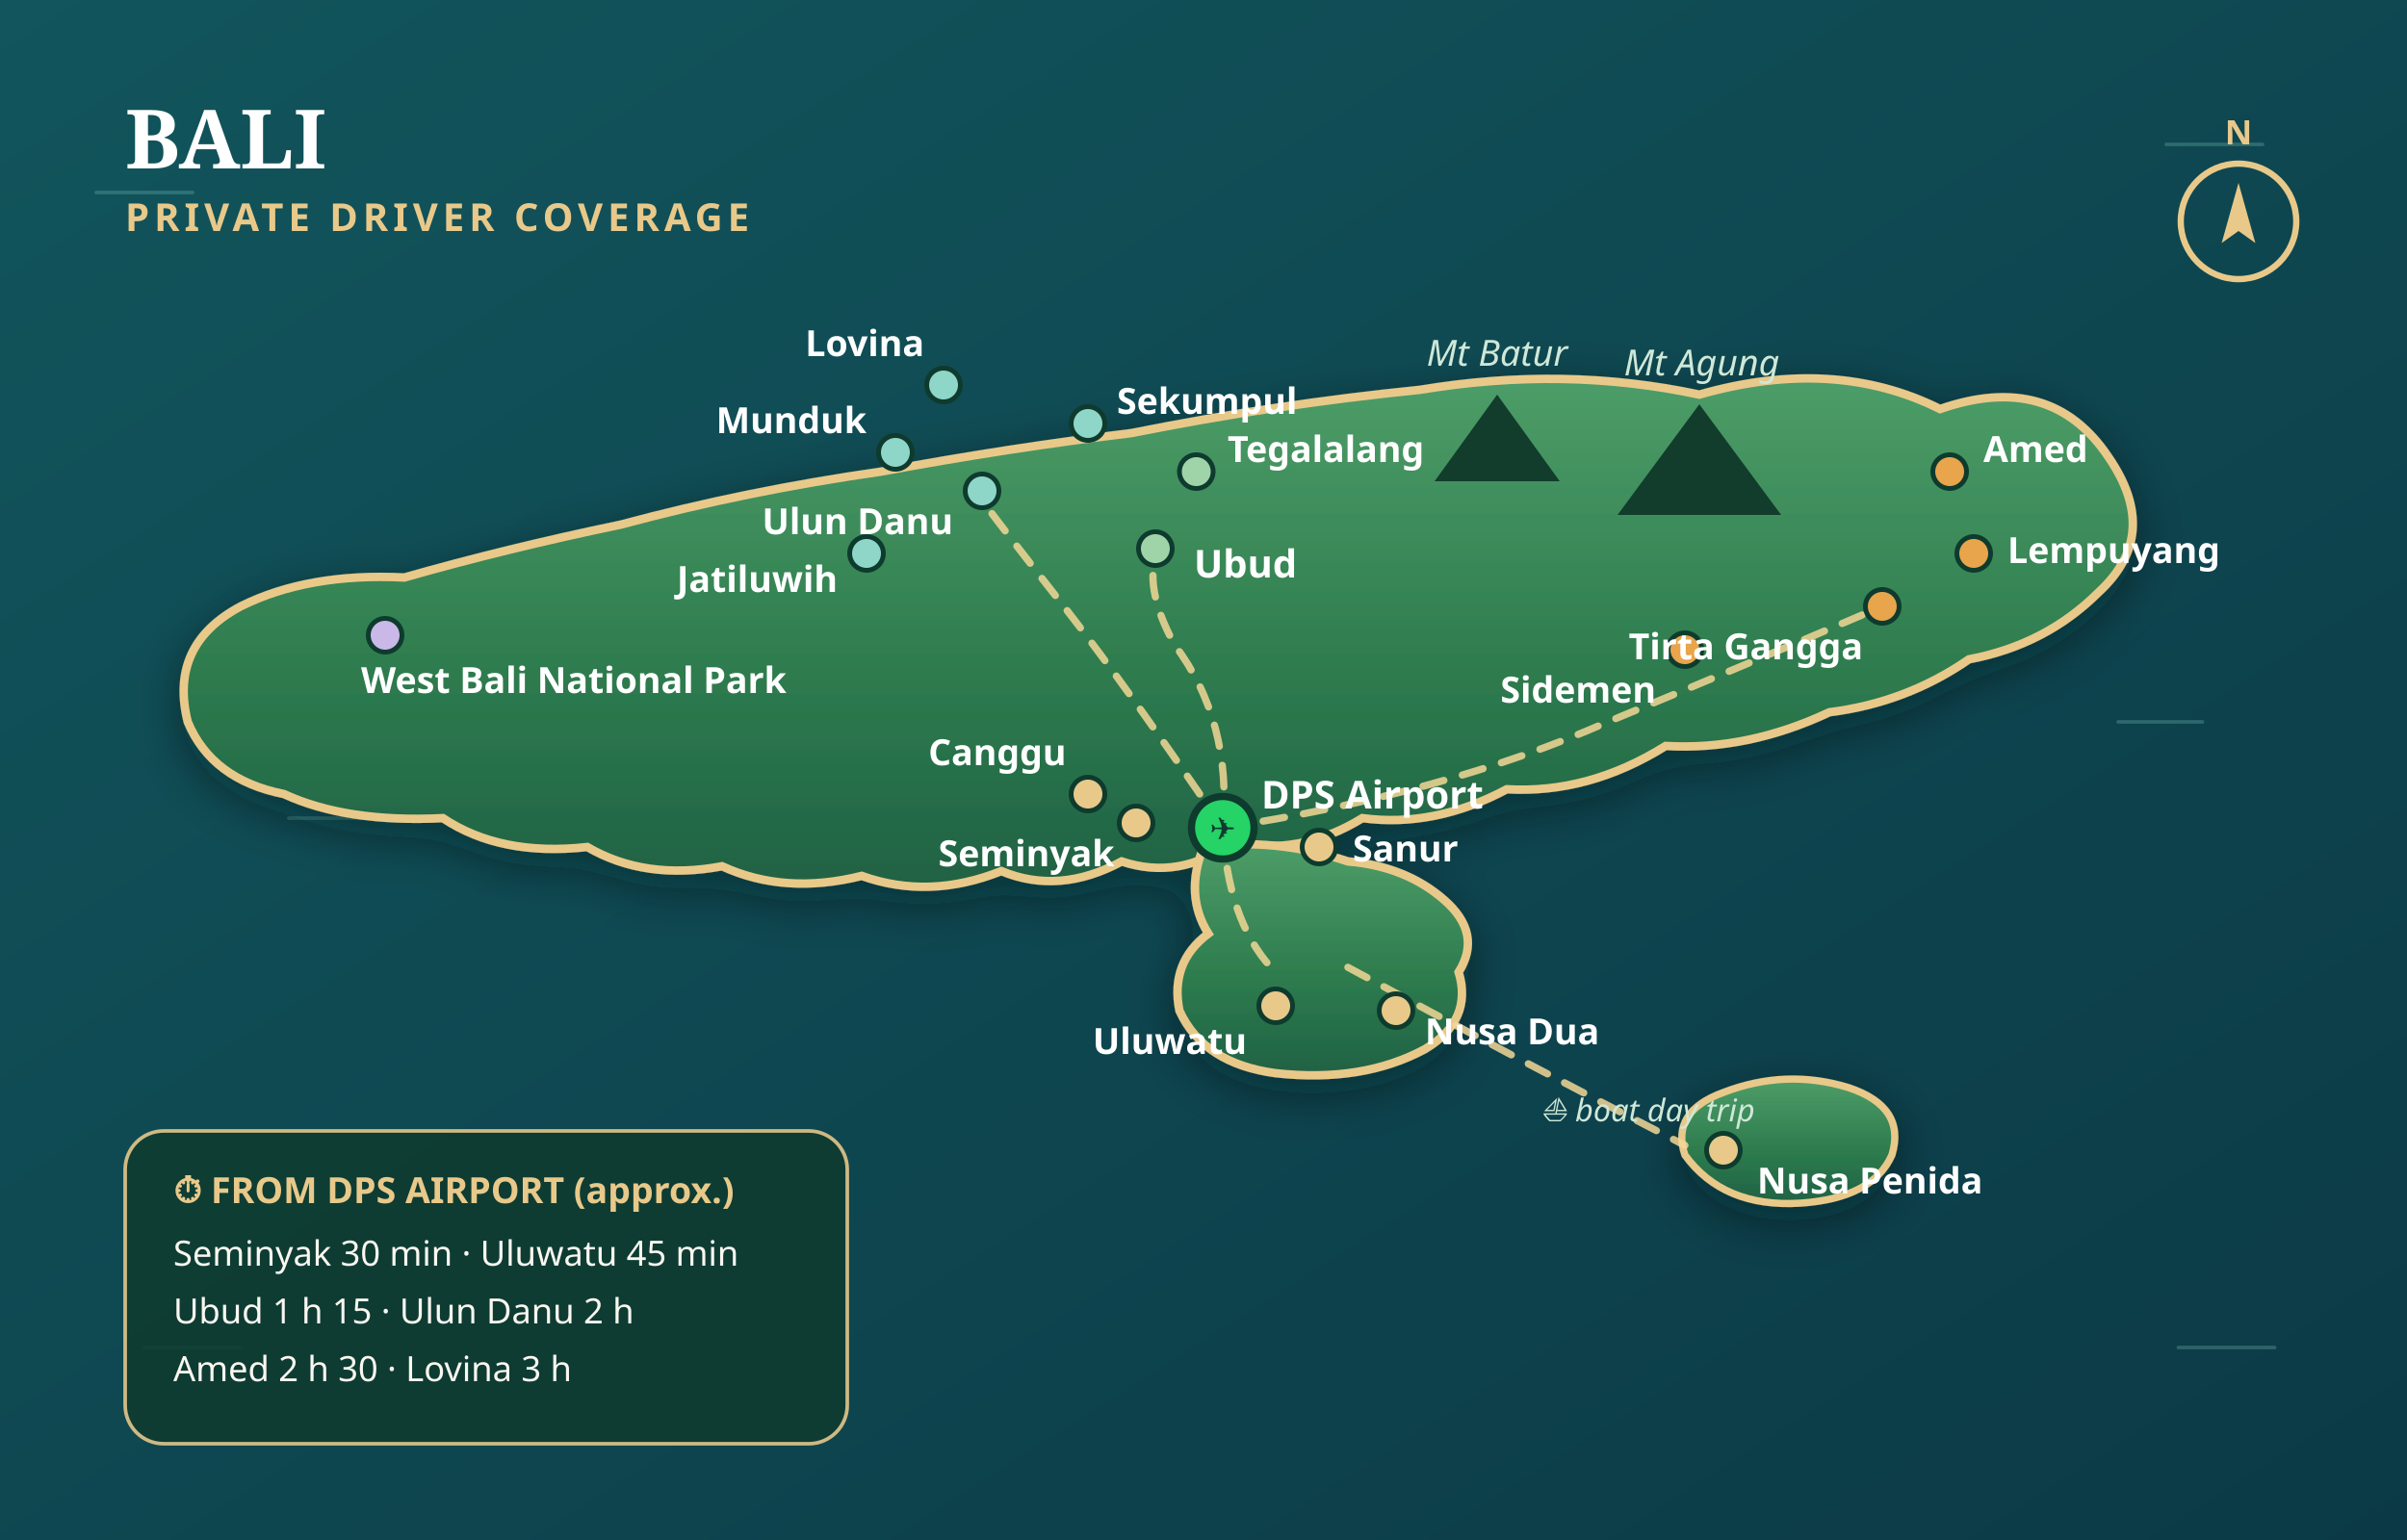
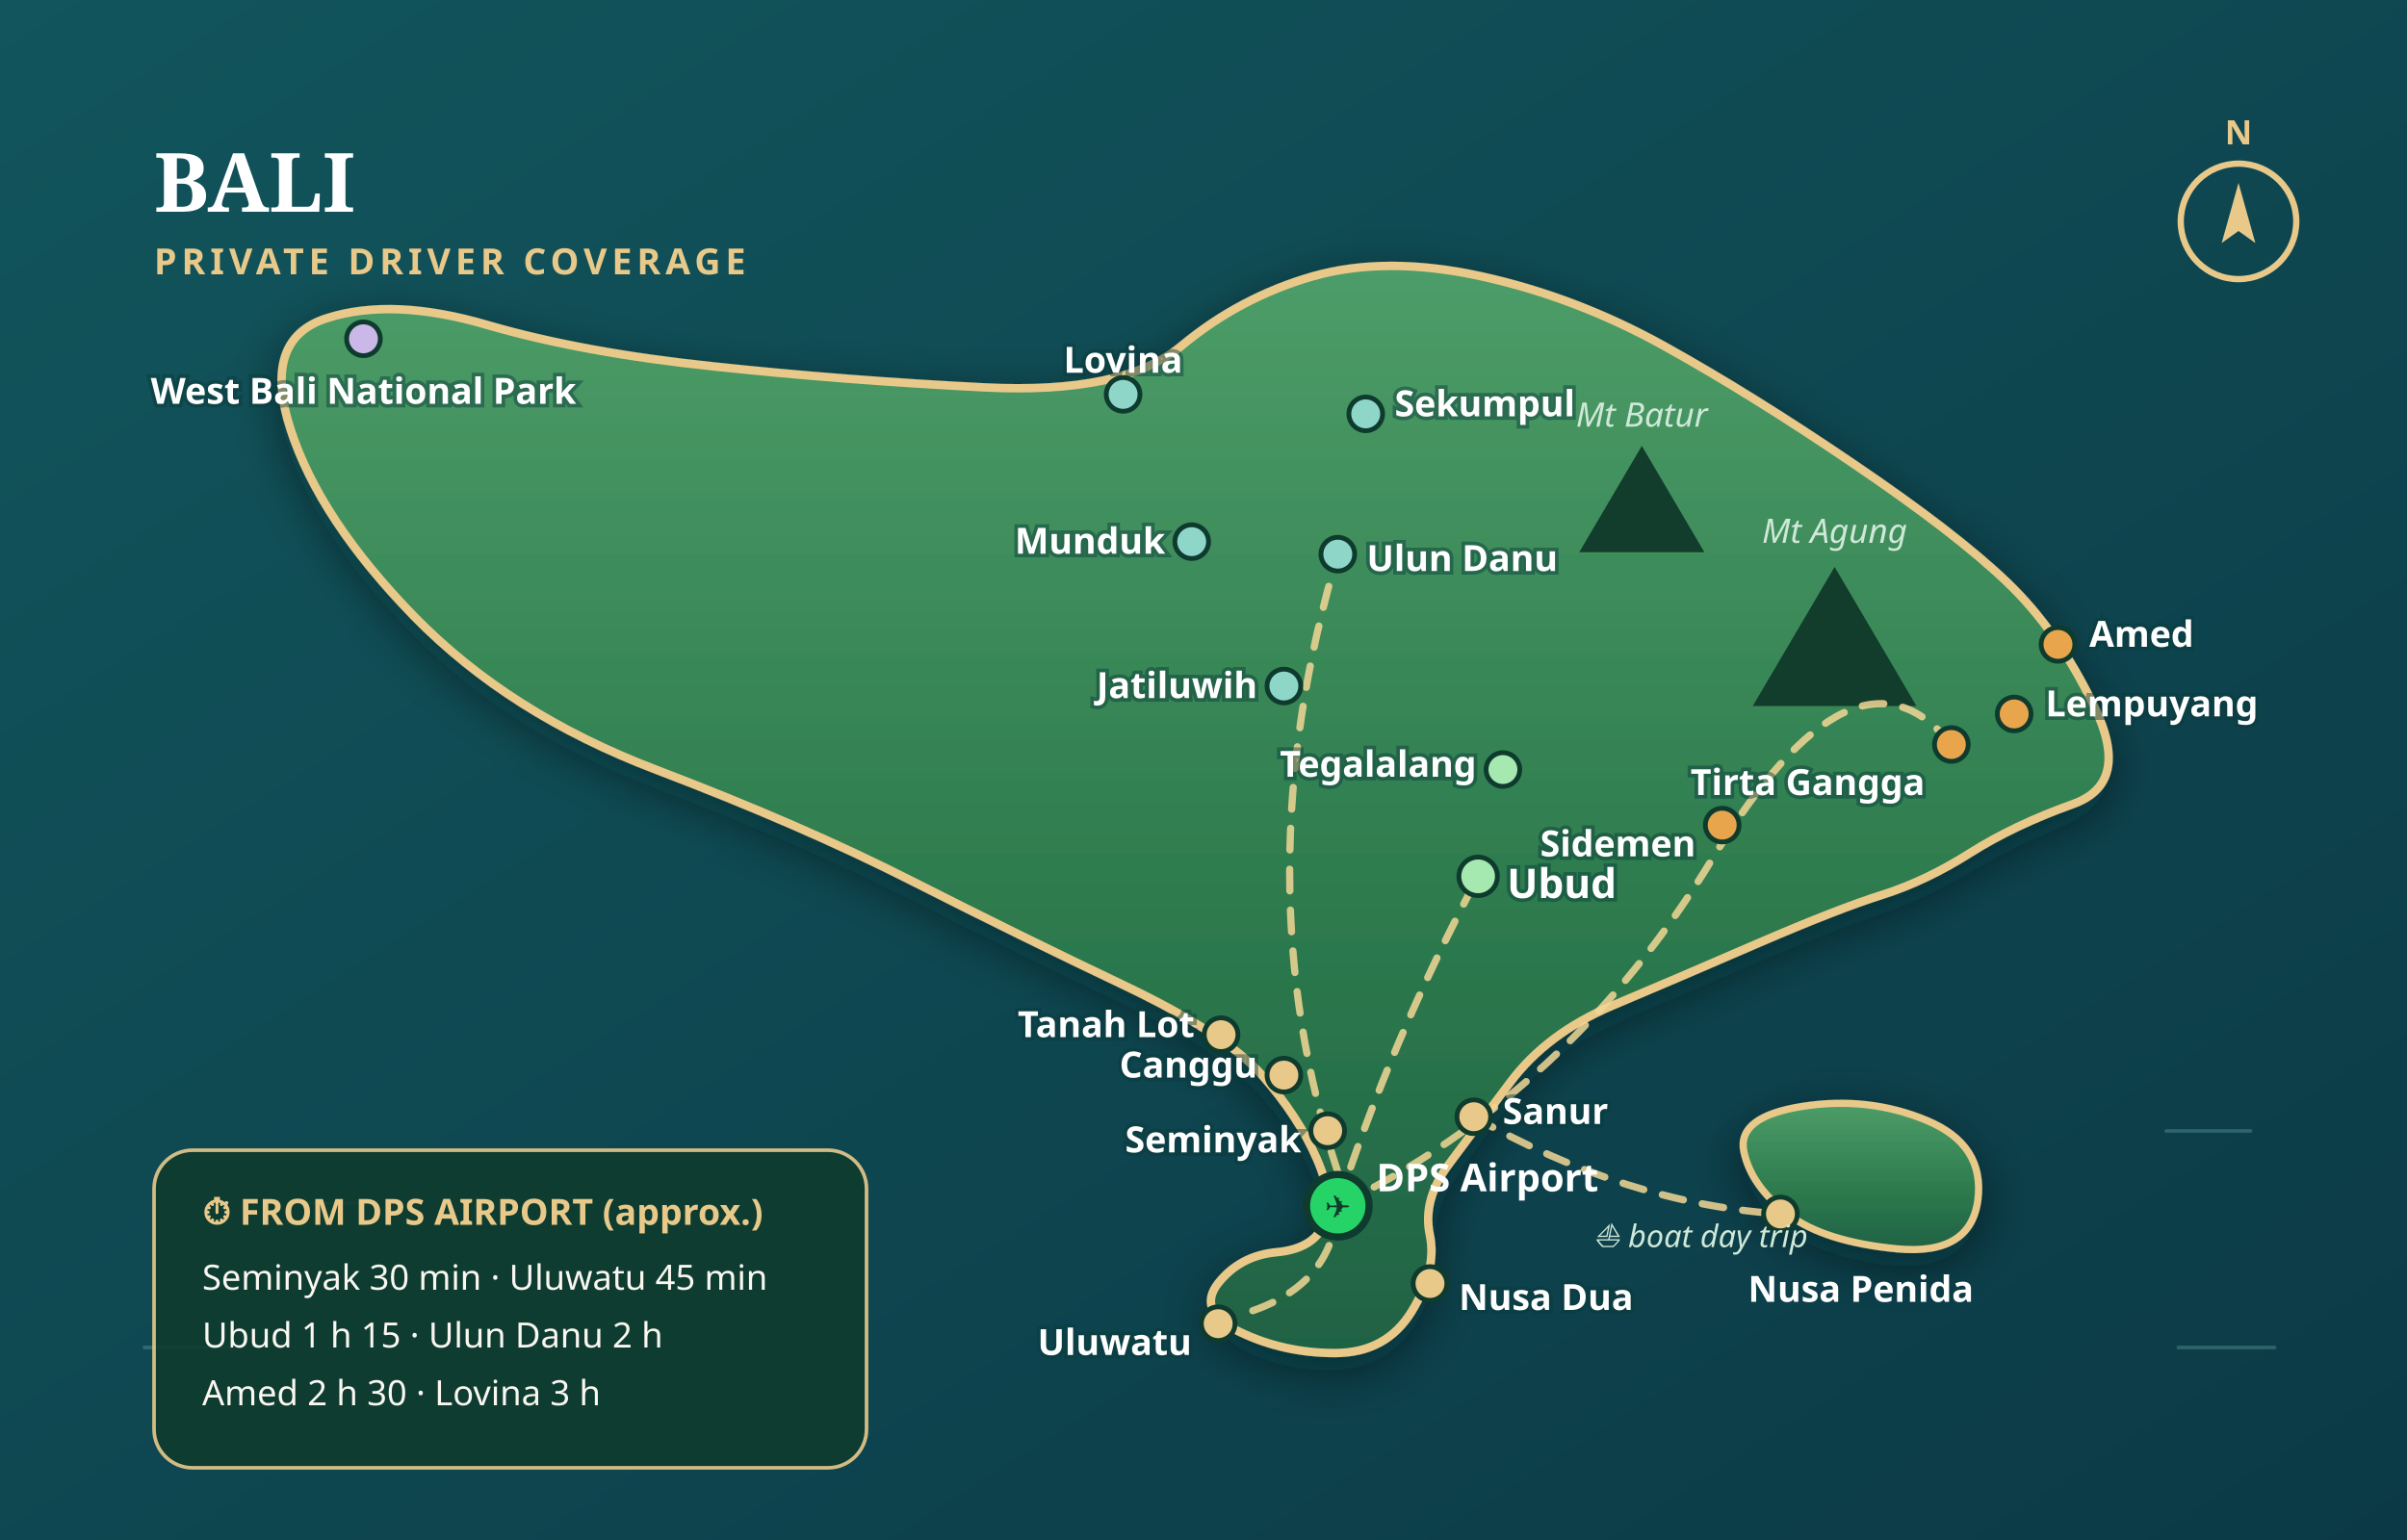
<svg xmlns="http://www.w3.org/2000/svg" viewBox="0 0 1000 640" font-family="'Plus Jakarta Sans','Segoe UI',sans-serif">
  <defs>
    <linearGradient id="sea" x1="0" y1="0" x2="1" y2="1">
      <stop offset="0" stop-color="#12555c" />
      <stop offset="1" stop-color="#0b3a46" />
    </linearGradient>
    <linearGradient id="land" x1="0" y1="0" x2="0" y2="1">
      <stop offset="0" stop-color="#4d9d68" />
      <stop offset="0.55" stop-color="#2f7d4f" />
      <stop offset="1" stop-color="#1f6244" />
    </linearGradient>
    <filter id="soft" x="-20%" y="-20%" width="140%" height="140%">
      <feDropShadow dx="0" dy="6" stdDeviation="10" flood-color="#04211a" flood-opacity="0.45" />
    </filter>
  </defs>
  <rect width="1000" height="640" fill="url(#sea)" />
  <g stroke="#7fc9c0" stroke-width="1.5" opacity="0.28" stroke-linecap="round">
-     <path d="M40 80 H80" />
+     <path d="M60 560 H100" />
    <path d="M905 560 H945" />
-     <path d="M60 560 H100" />
-     <path d="M900 60 H940" />
-     <path d="M120 340 H150" />
-     <path d="M880 300 H915" />
+     <path d="M120 500 H150" />
+     <path d="M900 470 H935" />
  </g>
  <g filter="url(#soft)">
-     <path d="M78 300              Q 70 268 100 252 Q 128 238 168 240 Q 210 228 258 218 Q 310 204 366 196              Q 420 186 470 180 Q 530 168 590 162 Q 650 152 706 164 Q 762 148 806 170              Q 852 154 876 190 Q 898 222 872 246 Q 850 268 818 274 Q 792 292 760 296              Q 726 312 692 310 Q 660 330 626 328 Q 596 344 566 340 Q 540 356 512 350              Q 490 366 466 358 Q 440 372 416 362 Q 386 374 358 364 Q 326 372 300 360              Q 268 366 244 352 Q 208 356 184 340 Q 144 342 118 330 Q 88 324 78 300 Z" fill="url(#land)" stroke="#e8c98a" stroke-width="3.5" />
-     <path d="M500 352 Q 492 372 502 388 Q 486 400 490 420 Q 500 442 530 446 Q 566 450 592 436              Q 612 424 606 404 Q 616 388 600 374 Q 584 360 560 358 Q 530 348 500 352 Z" fill="url(#land)" stroke="#e8c98a" stroke-width="3.5" />
-     <path d="M700 480 Q 694 462 716 454 Q 742 444 768 452 Q 792 460 786 480 Q 778 498 748 500 Q 716 502 700 480 Z" fill="url(#land)" stroke="#e8c98a" stroke-width="3" />
+     <path d="M 120.7 178.4 Q 108.6 140.8 135.9 132.2 Q 163.2 123.5 202.6 135.1 Q 242.1 146.6 296.7 152.3 Q 351.3 158.1 409.0 161.0 Q 466.6 163.9 490.9 143.7 Q 515.2 123.5 545.5 114.8 Q 575.9 106.2 615.3 114.8 Q 654.8 123.5 691.2 143.7 Q 727.6 163.9 770.1 192.8 Q 812.6 221.6 833.8 241.9 Q 855.0 262.1 870.2 293.9 Q 885.4 325.6 861.1 334.2 Q 836.8 342.9 818.6 354.4 Q 800.4 366.0 782.2 371.8 Q 764.0 377.5 730.6 391.9 Q 697.2 406.4 669.9 417.9 Q 642.6 429.5 627.5 449.7 Q 612.3 469.9 601.6 484.3 Q 591.0 498.7 594.0 513.1 Q 597.1 527.6 586.5 545.0 Q 575.9 562.3 554.6 562.3 Q 533.4 562.3 515.2 553.6 Q 497.0 544.9 506.1 533.3 Q 515.2 521.8 530.4 520.4 Q 545.5 519.0 550.0 508.9 Q 554.6 498.7 547.0 481.4 Q 539.5 464.1 524.3 446.8 Q 509.1 429.5 466.6 409.3 Q 424.1 389.1 378.6 366.0 Q 333.1 342.9 272.4 319.8 Q 211.7 296.7 172.2 256.3 Q 132.8 215.9 120.7 178.4 Z" fill="url(#land)" stroke="#e8c98a" stroke-width="3.5" />
+     <path d="M 724.5 478.6 Q 721.5 464.1 748.8 459.8 Q 776.1 455.5 800.4 465.6 Q 824.7 475.7 821.7 498.8 Q 818.6 521.8 788.2 519.0 Q 757.9 516.1 742.8 504.6 Q 727.6 493.0 724.5 478.6 Z" fill="url(#land)" stroke="#e8c98a" stroke-width="3" />
  </g>
-   <g fill="#123c2c">
-     <path d="M596 200 L622 164 L648 200 Z" />
-     <path d="M672 214 L706 168 L740 214 Z" />
+   <path d="M656.1 229.5 L682.1 185.3 L708.1 229.5 Z" fill="#123c2c" />
+   <path d="M728.2 293.4 L762.2 235.6 L796.2 293.4 Z" fill="#123c2c" />
+   <text x="682.1" y="177.3" font-size="14" fill="#cfe8d8" text-anchor="middle" font-style="italic">Mt Batur</text>
+   <text x="762.2" y="225.6" font-size="14" fill="#cfe8d8" text-anchor="middle" font-style="italic">Mt Agung</text>
+   <g fill="none" stroke="#f2d795" stroke-width="3" stroke-dasharray="9 8" stroke-linecap="round" opacity="0.85">
+     <path d="M555.8 501.1 Q 577.8 432.65 614.1 364.2" />
+     <path d="M555.8 501.1 Q 553.8 535.1 516.1 546.1" />
+     <path d="M555.8 501.1 Q 652.3 454.1 711.5 356.75 T 810.7 309.4" />
+     <path d="M555.8 487.1 Q 515.8 365.7 555.8 230.3" />
+     <path d="M612.3 464.1 Q 676.0 500.3 739.7 504.5" />
  </g>
-   <text x="622" y="152" font-size="15" fill="#cfe8d8" text-anchor="middle" font-style="italic">Mt Batur</text>
-   <text x="707" y="156" font-size="15" fill="#cfe8d8" text-anchor="middle" font-style="italic">Mt Agung</text>
-   <g fill="none" stroke="#f2d795" stroke-width="3" stroke-dasharray="9 8" stroke-linecap="round" opacity="0.85">
-     <path d="M508 344 Q 512 300 488 268 Q 476 246 480 232" />
-     <path d="M508 344 Q 510 382 528 402" />
-     <path d="M508 344 Q 600 330 668 300 Q 726 276 782 252" />
-     <path d="M508 344 Q 470 288 442 252 Q 420 224 408 208" />
-     <path d="M560 402 Q 630 440 700 476" />
+   <g transform="translate(555.8 501.1)">
+     <circle r="13" fill="#25d366" stroke="#0e3b2e" stroke-width="3" />
+     <text y="5" font-size="13" text-anchor="middle" fill="#0e3b2e" font-weight="800">✈</text>
  </g>
-   <g transform="translate(508 344)">
-     <circle r="13" fill="#25d366" stroke="#0e3b2e" stroke-width="3" />
-     <text x="0" y="5" font-size="13" text-anchor="middle" fill="#0e3b2e" font-weight="800">✈</text>
-   </g>
-   <text x="524" y="336" font-size="16" fill="#fff" font-weight="800">DPS Airport</text>
-   <g fill="#e8c98a" stroke="#0e3b2e" stroke-width="2">
-     <circle cx="452" cy="330" r="7" />
-     <circle cx="472" cy="342" r="7" />
-     <circle cx="548" cy="352" r="7" />
-     <circle cx="530" cy="418" r="7" />
-     <circle cx="580" cy="420" r="7" />
-   </g>
-   <text x="443" y="318" font-size="15" fill="#fff" font-weight="700" text-anchor="end">Canggu</text>
-   <text x="463" y="360" font-size="15" fill="#fff" font-weight="700" text-anchor="end">Seminyak</text>
-   <text x="562" y="358" font-size="15" fill="#fff" font-weight="700">Sanur</text>
-   <text x="518" y="438" font-size="15" fill="#fff" font-weight="700" text-anchor="end">Uluwatu</text>
-   <text x="592" y="434" font-size="15" fill="#fff" font-weight="700">Nusa Dua</text>
-   <g fill="#9fd4a8" stroke="#0e3b2e" stroke-width="2">
-     <circle cx="480" cy="228" r="7" />
-     <circle cx="497" cy="196" r="7" />
-   </g>
-   <text x="496" y="240" font-size="16" fill="#fff" font-weight="800">Ubud</text>
-   <text x="510" y="192" font-size="15" fill="#fff" font-weight="700">Tegalalang</text>
-   <g fill="#e8a54b" stroke="#0e3b2e" stroke-width="2">
-     <circle cx="700" cy="270" r="7" />
-     <circle cx="782" cy="252" r="7" />
-     <circle cx="820" cy="230" r="7" />
-     <circle cx="810" cy="196" r="7" />
-   </g>
-   <text x="688" y="292" font-size="15" fill="#fff" font-weight="700" text-anchor="end">Sidemen</text>
-   <text x="774" y="274" font-size="15" fill="#fff" font-weight="700" text-anchor="end">Tirta Gangga</text>
-   <text x="834" y="234" font-size="15" fill="#fff" font-weight="700">Lempuyang</text>
-   <text x="824" y="192" font-size="15" fill="#fff" font-weight="700">Amed</text>
-   <g fill="#8ed6c8" stroke="#0e3b2e" stroke-width="2">
-     <circle cx="408" cy="204" r="7" />
-     <circle cx="372" cy="188" r="7" />
-     <circle cx="452" cy="176" r="7" />
-     <circle cx="360" cy="230" r="7" />
-     <circle cx="392" cy="160" r="7" />
-   </g>
-   <text x="396" y="222" font-size="15" fill="#fff" font-weight="700" text-anchor="end">Ulun Danu</text>
-   <text x="360" y="180" font-size="15" fill="#fff" font-weight="700" text-anchor="end">Munduk</text>
-   <text x="464" y="172" font-size="15" fill="#fff" font-weight="700">Sekumpul</text>
-   <text x="348" y="246" font-size="15" fill="#fff" font-weight="700" text-anchor="end">Jatiluwih</text>
-   <text x="384" y="148" font-size="15" fill="#fff" font-weight="700" text-anchor="end">Lovina</text>
-   <circle cx="160" cy="264" r="7" fill="#c9b8e8" stroke="#0e3b2e" stroke-width="2" />
-   <text x="150" y="288" font-size="15" fill="#fff" font-weight="700">West Bali National Park</text>
-   <circle cx="716" cy="478" r="7" fill="#e8c98a" stroke="#0e3b2e" stroke-width="2" />
-   <text x="730" y="496" font-size="15" fill="#fff" font-weight="700">Nusa Penida</text>
-   <text x="640" y="466" font-size="13" fill="#cfe8d8" font-style="italic">⛵ boat day trip</text>
-   <text x="52" y="70" font-size="34" fill="#fff" font-weight="800" font-family="Georgia,serif">BALI</text>
-   <text x="52" y="96" font-size="16" fill="#e8c98a" font-weight="700" letter-spacing="2">PRIVATE DRIVER COVERAGE</text>
+   <text x="571.8" y="495.1" font-size="16" fill="#fff" font-weight="800">DPS Airport</text>
+   <circle cx="533.4" cy="446.8" r="7" fill="#e8c98a" stroke="#0e3b2e" stroke-width="2" />
+   <text x="522.4" y="447.8" font-size="15" fill="#fff" font-weight="700" text-anchor="end" style="paint-order:stroke" stroke="#0b3a3a" stroke-width="3" stroke-opacity="0.45">Canggu</text>
+   <circle cx="551.6" cy="469.9" r="7" fill="#e8c98a" stroke="#0e3b2e" stroke-width="2" />
+   <text x="540.6" y="478.9" font-size="15" fill="#fff" font-weight="700" text-anchor="end" style="paint-order:stroke" stroke="#0b3a3a" stroke-width="3" stroke-opacity="0.45">Seminyak</text>
+   <circle cx="612.3" cy="464.1" r="7" fill="#e8c98a" stroke="#0e3b2e" stroke-width="2" />
+   <text x="624.3" y="467.1" font-size="15" fill="#fff" font-weight="700" text-anchor="start" style="paint-order:stroke" stroke="#0b3a3a" stroke-width="3" stroke-opacity="0.45">Sanur</text>
+   <circle cx="507.3" cy="430.0" r="7" fill="#e8c98a" stroke="#0e3b2e" stroke-width="2" />
+   <text x="496.3" y="431.0" font-size="15" fill="#fff" font-weight="700" text-anchor="end" style="paint-order:stroke" stroke="#0b3a3a" stroke-width="3" stroke-opacity="0.45">Tanah Lot</text>
+   <circle cx="506.1" cy="550.1" r="7" fill="#e8c98a" stroke="#0e3b2e" stroke-width="2" />
+   <text x="495.1" y="563.1" font-size="15" fill="#fff" font-weight="700" text-anchor="end" style="paint-order:stroke" stroke="#0b3a3a" stroke-width="3" stroke-opacity="0.45">Uluwatu</text>
+   <circle cx="594.1" cy="533.4" r="7" fill="#e8c98a" stroke="#0e3b2e" stroke-width="2" />
+   <text x="606.1" y="544.4" font-size="15" fill="#fff" font-weight="700" text-anchor="start" style="paint-order:stroke" stroke="#0b3a3a" stroke-width="3" stroke-opacity="0.45">Nusa Dua</text>
+   <circle cx="614.1" cy="364.2" r="8" fill="#a5e8b0" stroke="#0e3b2e" stroke-width="2" />
+   <text x="626.1" y="373.2" font-size="17" fill="#fff" font-weight="800" text-anchor="start" style="paint-order:stroke" stroke="#0b3a3a" stroke-width="3" stroke-opacity="0.45">Ubud</text>
+   <circle cx="624.4" cy="319.8" r="7" fill="#a5e8b0" stroke="#0e3b2e" stroke-width="2" />
+   <text x="613.4" y="322.8" font-size="15" fill="#fff" font-weight="700" text-anchor="end" style="paint-order:stroke" stroke="#0b3a3a" stroke-width="3" stroke-opacity="0.45">Tegalalang</text>
+   <circle cx="533.4" cy="285.1" r="7" fill="#8ed6c8" stroke="#0e3b2e" stroke-width="2" />
+   <text x="522.4" y="290.1" font-size="15" fill="#fff" font-weight="700" text-anchor="end" style="paint-order:stroke" stroke="#0b3a3a" stroke-width="3" stroke-opacity="0.45">Jatiluwih</text>
+   <circle cx="555.8" cy="230.3" r="7" fill="#8ed6c8" stroke="#0e3b2e" stroke-width="2" />
+   <text x="567.8" y="237.3" font-size="15" fill="#fff" font-weight="700" text-anchor="start" style="paint-order:stroke" stroke="#0b3a3a" stroke-width="3" stroke-opacity="0.45">Ulun Danu</text>
+   <circle cx="495.1" cy="225.1" r="7" fill="#8ed6c8" stroke="#0e3b2e" stroke-width="2" />
+   <text x="484.1" y="230.1" font-size="15" fill="#fff" font-weight="700" text-anchor="end" style="paint-order:stroke" stroke="#0b3a3a" stroke-width="3" stroke-opacity="0.45">Munduk</text>
+   <circle cx="567.4" cy="172.0" r="7" fill="#8ed6c8" stroke="#0e3b2e" stroke-width="2" />
+   <text x="579.4" y="173.0" font-size="15" fill="#fff" font-weight="700" text-anchor="start" style="paint-order:stroke" stroke="#0b3a3a" stroke-width="3" stroke-opacity="0.45">Sekumpul</text>
+   <circle cx="466.6" cy="163.9" r="7" fill="#8ed6c8" stroke="#0e3b2e" stroke-width="2" />
+   <text x="466.6" y="154.9" font-size="15" fill="#fff" font-weight="700" text-anchor="middle" style="paint-order:stroke" stroke="#0b3a3a" stroke-width="3" stroke-opacity="0.45">Lovina</text>
+   <circle cx="715.5" cy="342.9" r="7" fill="#e8a54b" stroke="#0e3b2e" stroke-width="2" />
+   <text x="704.5" y="355.9" font-size="15" fill="#fff" font-weight="700" text-anchor="end" style="paint-order:stroke" stroke="#0b3a3a" stroke-width="3" stroke-opacity="0.45">Sidemen</text>
+   <circle cx="810.7" cy="309.4" r="7" fill="#e8a54b" stroke="#0e3b2e" stroke-width="2" />
+   <text x="799.7" y="330.4" font-size="15" fill="#fff" font-weight="700" text-anchor="end" style="paint-order:stroke" stroke="#0b3a3a" stroke-width="3" stroke-opacity="0.45">Tirta Gangga</text>
+   <circle cx="836.8" cy="296.7" r="7" fill="#e8a54b" stroke="#0e3b2e" stroke-width="2" />
+   <text x="849.8" y="297.7" font-size="15" fill="#fff" font-weight="700" text-anchor="start" style="paint-order:stroke" stroke="#0b3a3a" stroke-width="3" stroke-opacity="0.45">Lempuyang</text>
+   <circle cx="855.0" cy="267.8" r="7" fill="#e8a54b" stroke="#0e3b2e" stroke-width="2" />
+   <text x="868.0" y="268.8" font-size="15" fill="#fff" font-weight="700" text-anchor="start" style="paint-order:stroke" stroke="#0b3a3a" stroke-width="3" stroke-opacity="0.45">Amed</text>
+   <circle cx="151.0" cy="140.8" r="7" fill="#c9b8e8" stroke="#0e3b2e" stroke-width="2" />
+   <text x="151.0" y="167.8" font-size="15" fill="#fff" font-weight="700" text-anchor="middle" style="paint-order:stroke" stroke="#0b3a3a" stroke-width="3" stroke-opacity="0.45">West Bali National Park</text>
+   <circle cx="739.7" cy="504.5" r="7" fill="#e8c98a" stroke="#0e3b2e" stroke-width="2" />
+   <text x="773.1" y="541.0" font-size="15" fill="#fff" font-weight="700" text-anchor="middle">Nusa Penida</text>
+   <text x="662.0" y="518.3" font-size="13" fill="#cfe8d8" font-style="italic">⛵ boat day trip</text>
+   <text x="64" y="88" font-size="34" fill="#fff" font-weight="800" font-family="Georgia,serif">BALI</text>
+   <text x="64" y="114" font-size="15" fill="#e8c98a" font-weight="700" letter-spacing="2">PRIVATE DRIVER COVERAGE</text>
  <g transform="translate(930 92)" stroke="#e8c98a" fill="none" stroke-width="2.6">
    <circle r="24" />
    <path d="M0 -16 L7 9 L0 4 L-7 9 Z" fill="#e8c98a" stroke="none" />
    <text x="0" y="-32" font-size="14" fill="#e8c98a" text-anchor="middle" stroke="none" font-weight="700">N</text>
  </g>
-   <g transform="translate(52 470)">
-     <rect x="0" y="0" width="300" height="130" rx="16" fill="#0e3b2e" opacity="0.88" stroke="#e8c98a" stroke-width="1.5" />
-     <text x="20" y="30" font-size="15" fill="#e8c98a" font-weight="800">⏱ FROM DPS AIRPORT (approx.)</text>
-     <text x="20" y="56" font-size="14.5" fill="#faf7f0">Seminyak 30 min · Uluwatu 45 min</text>
-     <text x="20" y="80" font-size="14.5" fill="#faf7f0">Ubud 1 h 15 · Ulun Danu 2 h</text>
-     <text x="20" y="104" font-size="14.5" fill="#faf7f0">Amed 2 h 30 · Lovina 3 h</text>
+   <g transform="translate(64 478)">
+     <rect width="296" height="132" rx="16" fill="#0e3b2e" opacity="0.9" stroke="#e8c98a" stroke-width="1.5" />
+     <text x="20" y="31" font-size="15" fill="#e8c98a" font-weight="800">⏱ FROM DPS AIRPORT (approx.)</text>
+     <text x="20" y="58" font-size="14.5" fill="#faf7f0">Seminyak 30 min · Uluwatu 45 min</text>
+     <text x="20" y="82" font-size="14.5" fill="#faf7f0">Ubud 1 h 15 · Ulun Danu 2 h</text>
+     <text x="20" y="106" font-size="14.5" fill="#faf7f0">Amed 2 h 30 · Lovina 3 h</text>
  </g>
</svg>
